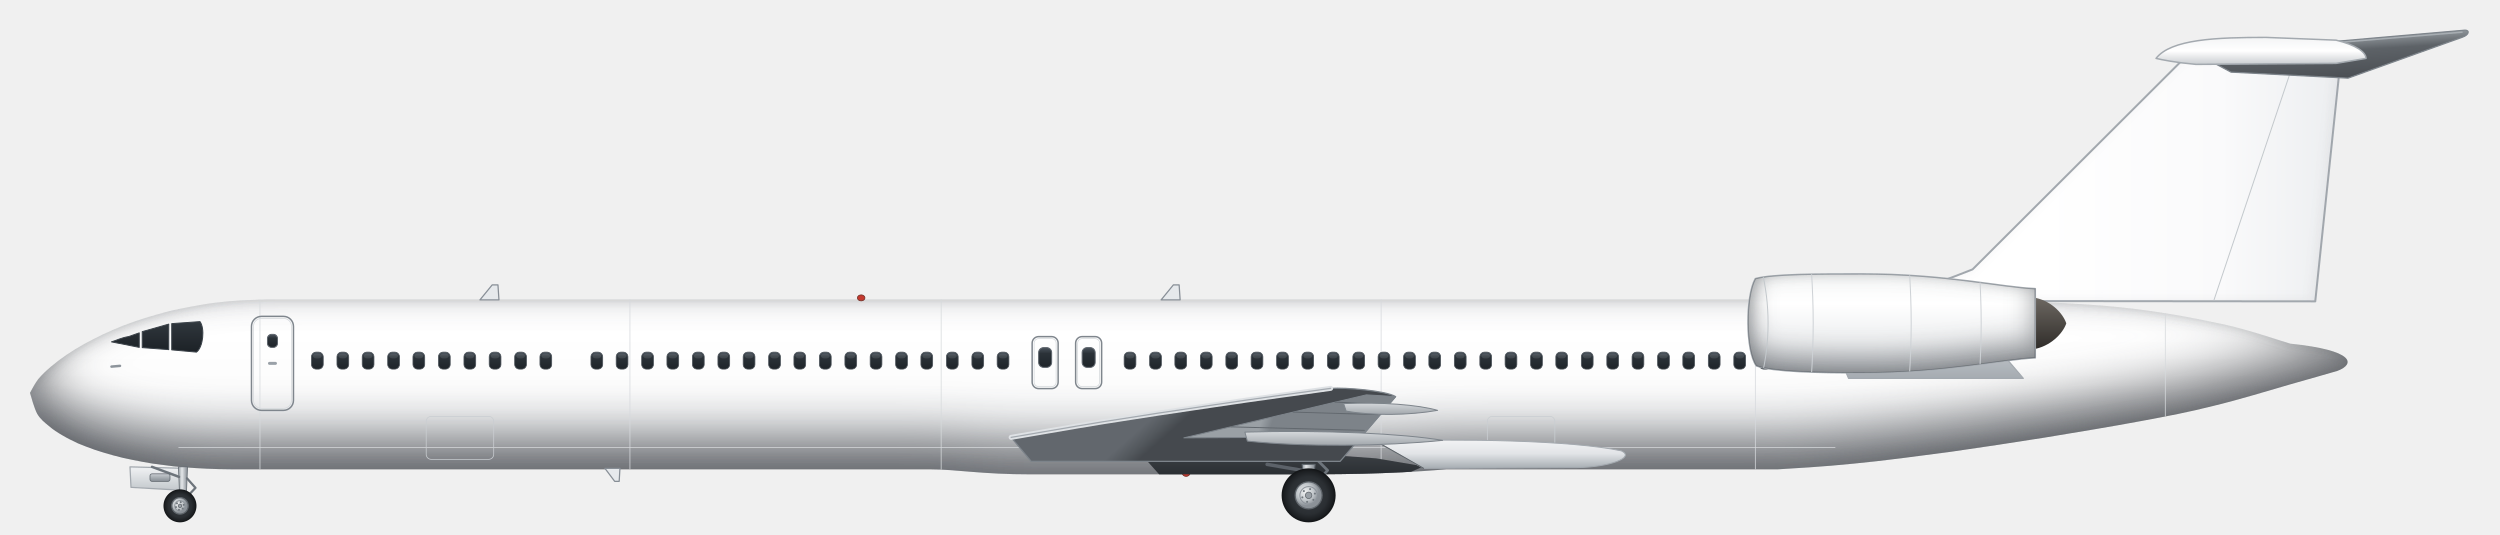
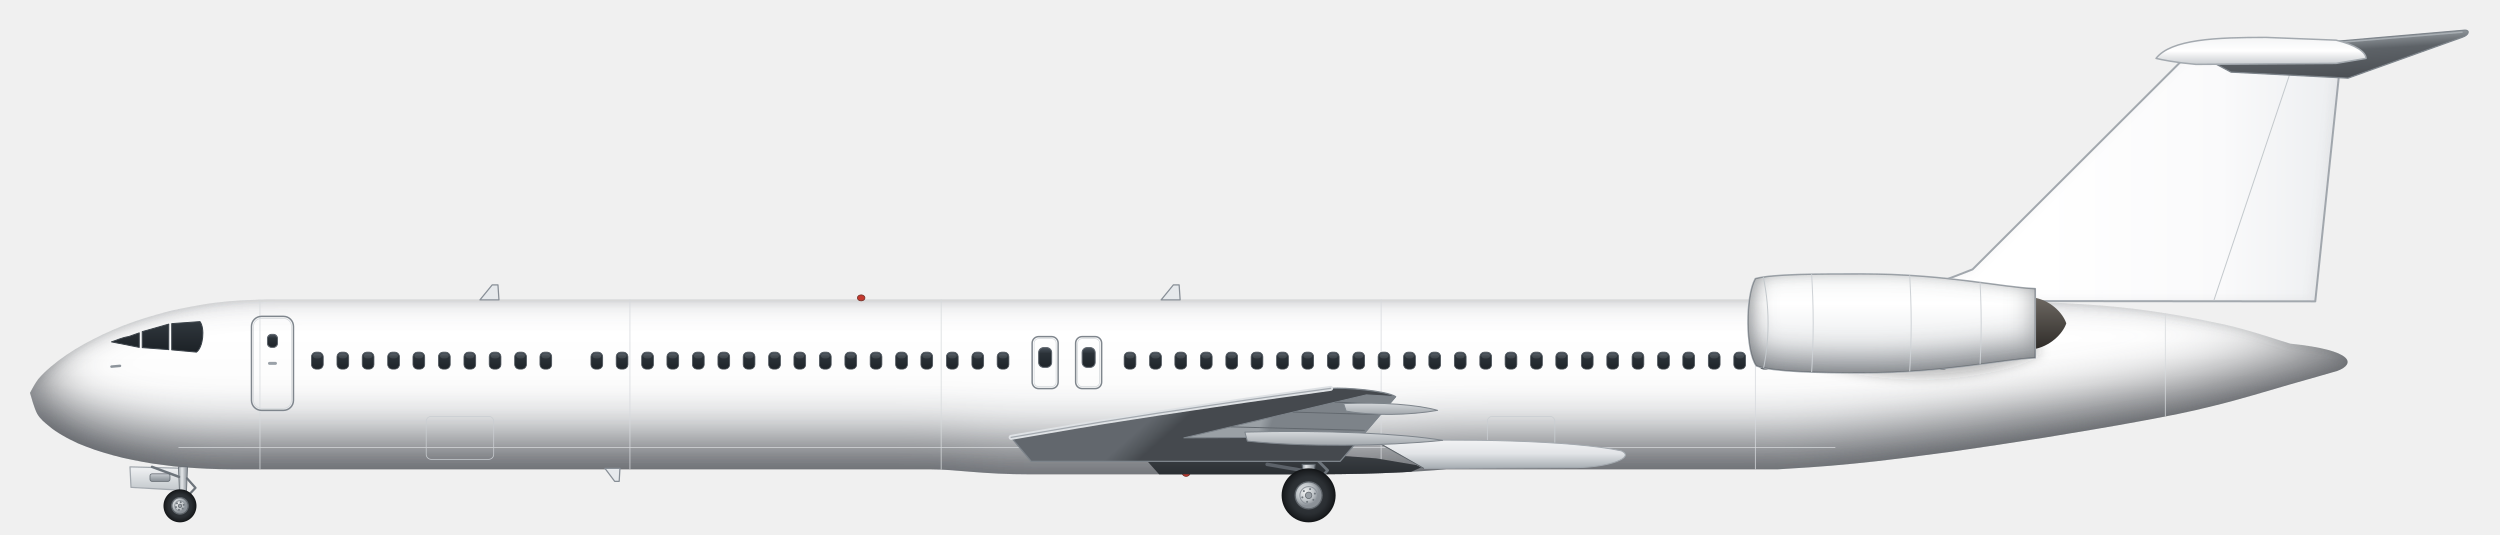
<svg xmlns="http://www.w3.org/2000/svg" viewBox="-12 -208.9 1000.1 213.9" width="1000" height="214" role="img" aria-label="McDonnell Douglas MD-90-30">
  <defs>
    <linearGradient id="MD9030-g0" gradientUnits="userSpaceOnUse" x1="804.5" y1="-180" x2="924.5" y2="-180">
      <stop offset="0" stop-color="#ffffff" />
      <stop offset="0.6" stop-color="#fafafb" />
      <stop offset="1" stop-color="#eceef0" />
    </linearGradient>
    <filter id="MD9030-f1" x="-8%" y="-20%" width="115.9%" height="140%" color-interpolation-filters="sRGB">
      <feFlood flood-color="#5b6168" flood-opacity="0.1" result="c" />
      <feComposite in="c" in2="SourceAlpha" operator="out" result="o" />
      <feOffset in="o" dx="-1" dy="0" result="s" />
      <feGaussianBlur in="s" stdDeviation="2.4" result="b" />
      <feComposite in="b" in2="SourceAlpha" operator="in" />
    </filter>
    <linearGradient id="MD9030-g2" gradientUnits="userSpaceOnUse" x1="0" y1="-89.2" x2="0" y2="-21.2">
      <stop offset="0" stop-color="#eceef0" />
      <stop offset="0.0" stop-color="#f8f8f9" />
      <stop offset="0.2" stop-color="#ffffff" />
      <stop offset="0.5" stop-color="#fcfcfc" />
      <stop offset="0.7" stop-color="#f1f2f3" />
      <stop offset="1" stop-color="#e4e6e8" />
    </linearGradient>
    <clipPath id="MD9030-c3">
      <path d="M0 -51.8C0.5 -52.7 1.9 -55.5 3.3 -57.3C4.7 -59.0 6.5 -60.7 8.4 -62.3C10.3 -63.9 12.4 -65.5 14.6 -67.0C16.8 -68.5 19.1 -69.9 21.6 -71.3C24.0 -72.6 26.5 -73.9 29.2 -75.2C31.8 -76.4 34.5 -77.6 37.3 -78.7C40.1 -79.8 43.0 -80.8 45.9 -81.7C48.9 -82.6 51.9 -83.5 55.0 -84.3C58.1 -85.1 61.3 -85.7 64.5 -86.3C67.7 -86.9 71.0 -87.5 74.4 -87.9C77.7 -88.3 81.1 -88.6 84.6 -88.8C88.1 -89.0 93.4 -89.1 95.2 -89.2L780.6 -89.2C789.7 -88.7 819.5 -87.8 835.5 -86.1C851.5 -84.5 865.3 -81.8 876.7 -79.4C888.2 -76.9 899.6 -72.8 904.2 -71.5C930.2 -68.8 930.2 -63.3 923.1 -60.6C919.9 -59.7 912.5 -57.5 904.2 -55.2C895.9 -52.8 883.5 -49.0 873.5 -46.6C863.6 -44.1 855.7 -42.6 844.4 -40.5C833.2 -38.4 818.6 -36.0 805.9 -33.9C793.2 -31.9 780.9 -30 768.2 -28.2C755.4 -26.5 741.2 -24.6 729.6 -23.5C718.1 -22.3 704.1 -21.5 699 -21.2L566.5 -21.2C542.5 -19.2 522.5 -19.2 502.5 -19.2L400.5 -19.2C380.5 -19.2 370.5 -21.2 360.5 -21.2L85 -21.2C83.4 -21.2 78.6 -21.2 75.5 -21.3C72.4 -21.4 69.4 -21.5 66.4 -21.7C63.4 -21.9 60.5 -22.1 57.6 -22.4C54.7 -22.8 51.9 -23.1 49.1 -23.5C46.4 -24 43.7 -24.4 41.0 -25.0C38.4 -25.5 35.8 -26.1 33.3 -26.8C30.8 -27.5 28.4 -28.2 26.0 -29.0C23.7 -29.8 21.4 -30.7 19.2 -31.6C17.1 -32.6 15.0 -33.6 13.0 -34.8C11.1 -35.9 9.2 -37.1 7.5 -38.6C5.8 -40.0 4.2 -41.2 2.9 -43.4C1.7 -45.6 0.4 -50.4 0 -51.8Z" />
    </clipPath>
    <filter id="MD9030-f4" x="-6%" y="-100%" width="112.0%" height="300%" color-interpolation-filters="sRGB">
      <feFlood flood-color="#2f3338" flood-opacity="0.7" result="c" />
      <feComposite in="c" in2="SourceAlpha" operator="out" result="o" />
      <feOffset in="o" dx="0" dy="-11.8" result="s" />
      <feGaussianBlur in="s" stdDeviation="10.2" result="b" />
      <feComposite in="b" in2="SourceAlpha" operator="in" />
    </filter>
    <filter id="MD9030-f5" x="-8%" y="-30%" width="115.9%" height="160%" color-interpolation-filters="sRGB">
      <feFlood flood-color="#4c5258" flood-opacity="0.1" result="c" />
      <feComposite in="c" in2="SourceAlpha" operator="out" result="o" />
      <feOffset in="o" dx="0" dy="1" result="s" />
      <feGaussianBlur in="s" stdDeviation="1.4" result="b" />
      <feComposite in="b" in2="SourceAlpha" operator="in" />
    </filter>
    <filter id="MD9030-f6" x="-8%" y="-30%" width="115.9%" height="160%" color-interpolation-filters="sRGB">
      <feFlood flood-color="#3b4046" flood-opacity="0.2" result="c" />
      <feComposite in="c" in2="SourceAlpha" operator="out" result="o" />
      <feOffset in="o" dx="2.9" dy="-2" result="s" />
      <feGaussianBlur in="s" stdDeviation="3.6" result="b" />
      <feComposite in="b" in2="SourceAlpha" operator="in" />
    </filter>
    <linearGradient id="MD9030-g7" gradientUnits="userSpaceOnUse" x1="0" y1="-75.2" x2="0" y2="-70.0">
      <stop offset="0" stop-color="#4b545d" />
      <stop offset="0.3" stop-color="#2b3238" />
      <stop offset="1" stop-color="#1e2429" />
    </linearGradient>
    <linearGradient id="MD9030-g8" gradientUnits="userSpaceOnUse" x1="0" y1="-69.9" x2="0" y2="-62.0">
      <stop offset="0" stop-color="#4b545d" />
      <stop offset="0.3" stop-color="#2b3238" />
      <stop offset="1" stop-color="#1e2429" />
    </linearGradient>
    <linearGradient id="MD9030-g9" gradientUnits="userSpaceOnUse" x1="0" y1="-69.9" x2="0" y2="-62.0">
      <stop offset="0" stop-color="#4b545d" />
      <stop offset="0.3" stop-color="#2b3238" />
      <stop offset="1" stop-color="#1e2429" />
    </linearGradient>
    <linearGradient id="MD9030-g10" gradientUnits="userSpaceOnUse" x1="0" y1="-68.1" x2="0" y2="-61.3">
      <stop offset="0" stop-color="#4b545d" />
      <stop offset="0.3" stop-color="#2b3238" />
      <stop offset="1" stop-color="#1e2429" />
    </linearGradient>
    <linearGradient id="MD9030-g11" gradientUnits="userSpaceOnUse" x1="0" y1="-87.1" x2="0" y2="-67.4">
      <stop offset="0" stop-color="#59626b" />
      <stop offset="0.4" stop-color="#2e353b" />
      <stop offset="1" stop-color="#1b2025" />
    </linearGradient>
    <linearGradient id="MD9030-g12" gradientUnits="userSpaceOnUse" x1="0" y1="-32.8" x2="0" y2="-19.2">
      <stop offset="0" stop-color="#454a4f" />
      <stop offset="1" stop-color="#2b2f33" />
    </linearGradient>
    <linearGradient id="MD9030-g13" gradientUnits="userSpaceOnUse" x1="0" y1="-33.4" x2="0" y2="-21.6">
      <stop offset="0" stop-color="#f3f4f5" />
      <stop offset="0.5" stop-color="#e2e4e7" />
      <stop offset="1" stop-color="#a7adb2" />
    </linearGradient>
    <linearGradient id="MD9030-g14" gradientUnits="userSpaceOnUse" x1="508.9" y1="-20" x2="514.1" y2="-20">
      <stop offset="0" stop-color="#8e959c" />
      <stop offset="0.3" stop-color="#e4e7e9" />
      <stop offset="1" stop-color="#7d848b" />
    </linearGradient>
    <linearGradient id="MD9030-g15" gradientUnits="userSpaceOnUse" x1="508.9" y1="-20" x2="514.1" y2="-20">
      <stop offset="0" stop-color="#9aa1a8" />
      <stop offset="0.4" stop-color="#f6f7f8" />
      <stop offset="1" stop-color="#8b9198" />
    </linearGradient>
    <radialGradient id="MD9030-g16" gradientUnits="userSpaceOnUse" cx="511.5" cy="-10.8" r="10.8">
      <stop offset="0" stop-color="#3a3f44" />
      <stop offset="0.7" stop-color="#2a2e32" />
      <stop offset="0.9" stop-color="#1c1f22" />
      <stop offset="1" stop-color="#111315" />
    </radialGradient>
    <radialGradient id="MD9030-g17" gradientUnits="userSpaceOnUse" cx="510.2" cy="-12.1" r="5.4">
      <stop offset="0" stop-color="#f0f1f2" />
      <stop offset="0.6" stop-color="#c3c8cc" />
      <stop offset="1" stop-color="#8b9197" />
    </radialGradient>
    <linearGradient id="MD9030-g18" gradientUnits="userSpaceOnUse" x1="0" y1="-21.2" x2="0" y2="-12.8">
      <stop offset="0" stop-color="#eceef0" />
      <stop offset="1" stop-color="#c3c8cc" />
    </linearGradient>
    <linearGradient id="MD9030-g19" gradientUnits="userSpaceOnUse" x1="59.2" y1="-20" x2="63.2" y2="-20">
      <stop offset="0" stop-color="#8e959c" />
      <stop offset="0.4" stop-color="#e4e7e9" />
      <stop offset="1" stop-color="#7d848b" />
    </linearGradient>
    <linearGradient id="MD9030-g20" gradientUnits="userSpaceOnUse" x1="0" y1="-19.4" x2="0" y2="-16.4">
      <stop offset="0" stop-color="#c9cdd1" />
      <stop offset="1" stop-color="#868d94" />
    </linearGradient>
    <radialGradient id="MD9030-g21" gradientUnits="userSpaceOnUse" cx="60" cy="-6.6" r="6.6">
      <stop offset="0" stop-color="#3a3f44" />
      <stop offset="0.7" stop-color="#2a2e32" />
      <stop offset="0.9" stop-color="#1c1f22" />
      <stop offset="1" stop-color="#111315" />
    </radialGradient>
    <radialGradient id="MD9030-g22" gradientUnits="userSpaceOnUse" cx="59.2" cy="-7.3" r="3.3">
      <stop offset="0" stop-color="#f0f1f2" />
      <stop offset="0.6" stop-color="#c3c8cc" />
      <stop offset="1" stop-color="#8b9197" />
    </radialGradient>
    <linearGradient id="MD9030-g23" gradientUnits="userSpaceOnUse" x1="450.0" y1="-42.8" x2="456.0" y2="-36.0">
      <stop offset="0" stop-color="#62676d" />
      <stop offset="0.6" stop-color="#52575c" />
      <stop offset="1" stop-color="#45494e" />
    </linearGradient>
    <linearGradient id="MD9030-g24" gradientUnits="userSpaceOnUse" x1="492.9" y1="-41.2" x2="496.9" y2="-39.9">
      <stop offset="0" stop-color="#9aa0a5" />
      <stop offset="1" stop-color="#7d8389" />
    </linearGradient>
    <linearGradient id="MD9030-g25" gradientUnits="userSpaceOnUse" x1="0" y1="-36.7" x2="0" y2="-30.1">
      <stop offset="0" stop-color="#d9dcdf" />
      <stop offset="1" stop-color="#9ba1a6" />
    </linearGradient>
    <linearGradient id="MD9030-g26" gradientUnits="userSpaceOnUse" x1="0" y1="-48.1" x2="0" y2="-42.6">
      <stop offset="0" stop-color="#d9dcdf" />
      <stop offset="1" stop-color="#9ba1a6" />
    </linearGradient>
    <linearGradient id="MD9030-g27" gradientUnits="userSpaceOnUse" x1="927.3" y1="-193.6" x2="928.3" y2="-177.7">
      <stop offset="0" stop-color="#8b9196" />
      <stop offset="0.3" stop-color="#5d6267" />
      <stop offset="1" stop-color="#4b4f54" />
    </linearGradient>
    <linearGradient id="MD9030-g28" gradientUnits="userSpaceOnUse" x1="0" y1="-194.0" x2="0" y2="-183.2">
      <stop offset="0" stop-color="#f3f4f5" />
      <stop offset="0.5" stop-color="#ffffff" />
      <stop offset="1" stop-color="#c9cdd1" />
    </linearGradient>
-     <linearGradient id="MD9030-g29" gradientUnits="userSpaceOnUse" x1="0" y1="-79.6" x2="0" y2="-57.6">
-       <stop offset="0" stop-color="#d9dcdf" />
-       <stop offset="1" stop-color="#a5abb1" />
-     </linearGradient>
+     <filter id="MD9030-f29" x="-30%" y="-60%" width="160%" height="220%">
+       <feGaussianBlur stdDeviation="2.4" />
+     </filter>
    <linearGradient id="MD9030-g30" gradientUnits="userSpaceOnUse" x1="0" y1="-90.0" x2="0" y2="-69.2">
      <stop offset="0" stop-color="#6d6862" />
      <stop offset="1" stop-color="#2f2c29" />
    </linearGradient>
    <linearGradient id="MD9030-g31" gradientUnits="userSpaceOnUse" x1="0" y1="-99.4" x2="0" y2="-59.8">
      <stop offset="0" stop-color="#e4e6e8" />
      <stop offset="0.0" stop-color="#f7f8f8" />
      <stop offset="0.3" stop-color="#ffffff" />
      <stop offset="0.6" stop-color="#f1f2f3" />
      <stop offset="1" stop-color="#dcdfe2" />
    </linearGradient>
    <filter id="MD9030-f32" x="-30%" y="-60%" width="160%" height="220.0%" color-interpolation-filters="sRGB">
      <feFlood flood-color="#30353a" flood-opacity="0.5" result="c" />
      <feComposite in="c" in2="SourceAlpha" operator="out" result="o" />
      <feOffset in="o" dx="0" dy="-5.6" result="s" />
      <feGaussianBlur in="s" stdDeviation="5.6" result="b" />
      <feComposite in="b" in2="SourceAlpha" operator="in" />
    </filter>
    <filter id="MD9030-f33" x="-30%" y="-30%" width="160%" height="160%" color-interpolation-filters="sRGB">
      <feFlood flood-color="#41474d" flood-opacity="0.2" result="c" />
      <feComposite in="c" in2="SourceAlpha" operator="out" result="o" />
      <feOffset in="o" dx="2.2" dy="0" result="s" />
      <feGaussianBlur in="s" stdDeviation="2.2" result="b" />
      <feComposite in="b" in2="SourceAlpha" operator="in" />
    </filter>
    <clipPath id="MD9030-c34">
      <path d="M690.2 -97.5C696.9 -99.4 715.9 -99.4 732.7 -99.4C766.3 -99.4 788.7 -94.0 802.2 -93.5L802.2 -65.8C788.7 -65.2 766.3 -59.8 732.7 -59.8C715.9 -59.8 696.9 -60.2 690.6 -62.6C686.2 -68.7 686.2 -90.5 690.2 -97.5Z" />
    </clipPath>
  </defs>
  <path d="M707.1 -88.6C711.7 -88.9 726.3 -89.7 735.1 -90.8C743.8 -91.9 752.6 -93.4 759.6 -95.1C766.6 -96.8 774.1 -100.1 777.1 -101.2L861.5 -185.4C862.5 -186.6 863.5 -186.6 866.1 -186.6L924.5 -186.6L914.2 -88.4Z" fill="url(#MD9030-g0)" stroke="#a3a9af" stroke-width="0.8" stroke-linejoin="round" stroke-linecap="round" />
  <path d="M707.1 -88.6C711.7 -88.9 726.3 -89.7 735.1 -90.8C743.8 -91.9 752.6 -93.4 759.6 -95.1C766.6 -96.8 774.1 -100.1 777.1 -101.2L861.5 -185.4C862.5 -186.6 863.5 -186.6 866.1 -186.6L924.5 -186.6L914.2 -88.4Z" fill="#000" filter="url(#MD9030-f1)" />
  <path d="M905.9 -185L873.7 -89" fill="none" stroke="#c3c8cc" stroke-width="0.4" stroke-linejoin="round" stroke-linecap="round" />
  <path d="M866.5 -183.8L923.5 -183.8" fill="none" stroke="#d0d4d8" stroke-width="0.4" stroke-linejoin="round" stroke-linecap="round" />
  <path d="M0 -51.8C0.5 -52.7 1.9 -55.5 3.3 -57.3C4.7 -59.0 6.5 -60.7 8.4 -62.3C10.3 -63.9 12.4 -65.5 14.6 -67.0C16.8 -68.5 19.1 -69.9 21.6 -71.3C24.0 -72.6 26.5 -73.9 29.2 -75.2C31.8 -76.4 34.5 -77.6 37.3 -78.7C40.1 -79.8 43.0 -80.8 45.9 -81.7C48.9 -82.6 51.9 -83.5 55.0 -84.3C58.1 -85.1 61.3 -85.7 64.5 -86.3C67.7 -86.9 71.0 -87.5 74.4 -87.9C77.7 -88.3 81.1 -88.6 84.6 -88.8C88.1 -89.0 93.4 -89.1 95.2 -89.2L780.6 -89.2C789.7 -88.7 819.5 -87.8 835.5 -86.1C851.5 -84.5 865.3 -81.8 876.7 -79.4C888.2 -76.9 899.6 -72.8 904.2 -71.5C930.2 -68.8 930.2 -63.3 923.1 -60.6C919.9 -59.7 912.5 -57.5 904.2 -55.2C895.9 -52.8 883.5 -49.0 873.5 -46.6C863.6 -44.1 855.7 -42.6 844.4 -40.5C833.2 -38.4 818.6 -36.0 805.9 -33.9C793.2 -31.9 780.9 -30 768.2 -28.2C755.4 -26.5 741.2 -24.6 729.6 -23.5C718.1 -22.3 704.1 -21.5 699 -21.2L566.5 -21.2C542.5 -19.2 522.5 -19.2 502.5 -19.2L400.5 -19.2C380.5 -19.2 370.5 -21.2 360.5 -21.2L85 -21.2C83.4 -21.2 78.6 -21.2 75.5 -21.3C72.4 -21.4 69.4 -21.5 66.4 -21.7C63.4 -21.9 60.5 -22.1 57.6 -22.4C54.7 -22.8 51.9 -23.1 49.1 -23.5C46.4 -24 43.7 -24.4 41.0 -25.0C38.4 -25.5 35.8 -26.1 33.3 -26.8C30.8 -27.5 28.4 -28.2 26.0 -29.0C23.7 -29.8 21.4 -30.7 19.2 -31.6C17.1 -32.6 15.0 -33.6 13.0 -34.8C11.1 -35.9 9.2 -37.1 7.5 -38.6C5.8 -40.0 4.2 -41.2 2.9 -43.4C1.7 -45.6 0.4 -50.4 0 -51.8Z" fill="url(#MD9030-g2)" />
  <path d="M0 -51.8C0.5 -52.7 1.9 -55.5 3.3 -57.3C4.7 -59.0 6.5 -60.7 8.4 -62.3C10.3 -63.9 12.4 -65.5 14.6 -67.0C16.8 -68.5 19.1 -69.9 21.6 -71.3C24.0 -72.6 26.5 -73.9 29.2 -75.2C31.8 -76.4 34.5 -77.6 37.3 -78.7C40.1 -79.8 43.0 -80.8 45.9 -81.7C48.9 -82.6 51.9 -83.5 55.0 -84.3C58.1 -85.1 61.3 -85.7 64.5 -86.3C67.7 -86.9 71.0 -87.5 74.4 -87.9C77.7 -88.3 81.1 -88.6 84.6 -88.8C88.1 -89.0 93.4 -89.1 95.2 -89.2L780.6 -89.2C789.7 -88.7 819.5 -87.8 835.5 -86.1C851.5 -84.5 865.3 -81.8 876.7 -79.4C888.2 -76.9 899.6 -72.8 904.2 -71.5C930.2 -68.8 930.2 -63.3 923.1 -60.6C919.9 -59.7 912.5 -57.5 904.2 -55.2C895.9 -52.8 883.5 -49.0 873.5 -46.6C863.6 -44.1 855.7 -42.6 844.4 -40.5C833.2 -38.4 818.6 -36.0 805.9 -33.9C793.2 -31.9 780.9 -30 768.2 -28.2C755.4 -26.5 741.2 -24.6 729.6 -23.5C718.1 -22.3 704.1 -21.5 699 -21.2L566.5 -21.2C542.5 -19.2 522.5 -19.2 502.5 -19.2L400.5 -19.2C380.5 -19.2 370.5 -21.2 360.5 -21.2L85 -21.2C83.4 -21.2 78.6 -21.2 75.5 -21.3C72.4 -21.4 69.4 -21.5 66.4 -21.7C63.4 -21.9 60.5 -22.1 57.6 -22.4C54.7 -22.8 51.9 -23.1 49.1 -23.5C46.4 -24 43.7 -24.4 41.0 -25.0C38.4 -25.5 35.8 -26.1 33.3 -26.8C30.8 -27.5 28.4 -28.2 26.0 -29.0C23.7 -29.8 21.4 -30.7 19.2 -31.6C17.1 -32.6 15.0 -33.6 13.0 -34.8C11.1 -35.9 9.2 -37.1 7.5 -38.6C5.8 -40.0 4.2 -41.2 2.9 -43.4C1.7 -45.6 0.4 -50.4 0 -51.8Z" fill="#000" filter="url(#MD9030-f4)" />
  <path d="M0 -51.8C0.5 -52.7 1.9 -55.5 3.3 -57.3C4.7 -59.0 6.5 -60.7 8.4 -62.3C10.3 -63.9 12.4 -65.5 14.6 -67.0C16.8 -68.5 19.1 -69.9 21.6 -71.3C24.0 -72.6 26.5 -73.9 29.2 -75.2C31.8 -76.4 34.5 -77.6 37.3 -78.7C40.1 -79.8 43.0 -80.8 45.9 -81.7C48.9 -82.6 51.9 -83.5 55.0 -84.3C58.1 -85.1 61.3 -85.7 64.5 -86.3C67.7 -86.9 71.0 -87.5 74.4 -87.9C77.7 -88.3 81.1 -88.6 84.6 -88.8C88.1 -89.0 93.4 -89.1 95.2 -89.2L780.6 -89.2C789.7 -88.7 819.5 -87.8 835.5 -86.1C851.5 -84.5 865.3 -81.8 876.7 -79.4C888.2 -76.9 899.6 -72.8 904.2 -71.5C930.2 -68.8 930.2 -63.3 923.1 -60.6C919.9 -59.7 912.5 -57.5 904.2 -55.2C895.9 -52.8 883.5 -49.0 873.5 -46.6C863.6 -44.1 855.7 -42.6 844.4 -40.5C833.2 -38.4 818.6 -36.0 805.9 -33.9C793.2 -31.9 780.9 -30 768.2 -28.2C755.4 -26.5 741.2 -24.6 729.6 -23.5C718.1 -22.3 704.1 -21.5 699 -21.2L566.5 -21.2C542.5 -19.2 522.5 -19.2 502.5 -19.2L400.5 -19.2C380.5 -19.2 370.5 -21.2 360.5 -21.2L85 -21.2C83.4 -21.2 78.6 -21.2 75.5 -21.3C72.4 -21.4 69.4 -21.5 66.4 -21.7C63.4 -21.9 60.5 -22.1 57.6 -22.4C54.7 -22.8 51.9 -23.1 49.1 -23.5C46.4 -24 43.7 -24.4 41.0 -25.0C38.4 -25.5 35.8 -26.1 33.3 -26.8C30.8 -27.5 28.4 -28.2 26.0 -29.0C23.7 -29.8 21.4 -30.7 19.2 -31.6C17.1 -32.6 15.0 -33.6 13.0 -34.8C11.1 -35.9 9.2 -37.1 7.5 -38.6C5.8 -40.0 4.2 -41.2 2.9 -43.4C1.7 -45.6 0.4 -50.4 0 -51.8Z" fill="#000" filter="url(#MD9030-f5)" />
  <path d="M0 -51.8C0.5 -52.7 1.9 -55.5 3.3 -57.3C4.7 -59.0 6.5 -60.7 8.4 -62.3C10.3 -63.9 12.4 -65.5 14.6 -67.0C16.8 -68.5 19.1 -69.9 21.6 -71.3C24.0 -72.6 26.5 -73.9 29.2 -75.2C31.8 -76.4 34.5 -77.6 37.3 -78.7C40.1 -79.8 43.0 -80.8 45.9 -81.7C48.9 -82.6 51.9 -83.5 55.0 -84.3C58.1 -85.1 61.3 -85.7 64.5 -86.3C67.7 -86.9 71.0 -87.5 74.4 -87.9C77.7 -88.3 81.1 -88.6 84.6 -88.8C88.1 -89.0 93.4 -89.1 95.2 -89.2L780.6 -89.2C789.7 -88.7 819.5 -87.8 835.5 -86.1C851.5 -84.5 865.3 -81.8 876.7 -79.4C888.2 -76.9 899.6 -72.8 904.2 -71.5C930.2 -68.8 930.2 -63.3 923.1 -60.6C919.9 -59.7 912.5 -57.5 904.2 -55.2C895.9 -52.8 883.5 -49.0 873.5 -46.6C863.6 -44.1 855.7 -42.6 844.4 -40.5C833.2 -38.4 818.6 -36.0 805.9 -33.9C793.2 -31.9 780.9 -30 768.2 -28.2C755.4 -26.5 741.2 -24.6 729.6 -23.5C718.1 -22.3 704.1 -21.5 699 -21.2L566.5 -21.2C542.5 -19.2 522.5 -19.2 502.5 -19.2L400.5 -19.2C380.5 -19.2 370.5 -21.2 360.5 -21.2L85 -21.2C83.4 -21.2 78.6 -21.2 75.5 -21.3C72.4 -21.4 69.4 -21.5 66.4 -21.7C63.4 -21.9 60.5 -22.1 57.6 -22.4C54.7 -22.8 51.9 -23.1 49.1 -23.5C46.4 -24 43.7 -24.4 41.0 -25.0C38.4 -25.5 35.8 -26.1 33.3 -26.8C30.8 -27.5 28.4 -28.2 26.0 -29.0C23.7 -29.8 21.4 -30.7 19.2 -31.6C17.1 -32.6 15.0 -33.6 13.0 -34.8C11.1 -35.9 9.2 -37.1 7.5 -38.6C5.8 -40.0 4.2 -41.2 2.9 -43.4C1.7 -45.6 0.4 -50.4 0 -51.8Z" fill="#000" filter="url(#MD9030-f6)" />
  <g clip-path="url(#MD9030-c3)" fill="none" stroke="#d6d9dc" stroke-width="0.3" stroke-linejoin="round" stroke-linecap="round">
    <path d="M92 -95.2L92 -1.2" />
    <path d="M240 -95.2L240 -1.2" />
    <path d="M364.5 -95.2L364.5 -1.2" />
    <path d="M540.5 -95.2L540.5 -1.2" />
    <path d="M690.2 -95.2L690.2 -1.2" />
    <path d="M854.2 -95.2L854.2 -1.2" />
    <path d="M59.5 -30.0L722.1 -30.0" />
  </g>
  <g clip-path="url(#MD9030-c3)">
    <rect x="88.6" y="-82.4" width="16.8" height="37.6" rx="4" fill="none" stroke="#7f868d" stroke-width="0.6" stroke-linejoin="round" stroke-linecap="round" />
    <rect x="89.4" y="-81.6" width="15.2" height="36" rx="3.2" fill="none" stroke="#d5d9dc" stroke-width="0.3" stroke-linejoin="round" stroke-linecap="round" />
    <rect x="95" y="-75.2" width="4" height="5.2" rx="1.6" fill="url(#MD9030-g7)" stroke="#5c636b" stroke-width="0.4" stroke-linejoin="round" stroke-linecap="round" />
    <rect x="95.2" y="-64.2" width="3.6" height="1.2" rx="0.6" fill="#9aa1a8" />
  </g>
  <g clip-path="url(#MD9030-c3)">
    <rect x="400.9" y="-74.3" width="10.4" height="20.8" rx="2.6" fill="none" stroke="#7f868d" stroke-width="0.6" stroke-linejoin="round" stroke-linecap="round" />
    <rect x="401.7" y="-73.5" width="8.8" height="19.2" rx="1.8" fill="none" stroke="#d5d9dc" stroke-width="0.3" stroke-linejoin="round" stroke-linecap="round" />
    <rect x="403.5" y="-69.9" width="5.2" height="7.9" rx="2.0" fill="url(#MD9030-g8)" stroke="#5c636b" stroke-width="0.4" stroke-linejoin="round" stroke-linecap="round" />
  </g>
  <g clip-path="url(#MD9030-c3)">
    <rect x="418.3" y="-74.3" width="10.4" height="20.8" rx="2.6" fill="none" stroke="#7f868d" stroke-width="0.6" stroke-linejoin="round" stroke-linecap="round" />
    <rect x="419.1" y="-73.5" width="8.8" height="19.2" rx="1.8" fill="none" stroke="#d5d9dc" stroke-width="0.3" stroke-linejoin="round" stroke-linecap="round" />
    <rect x="420.9" y="-69.9" width="5.2" height="7.9" rx="2.0" fill="url(#MD9030-g9)" stroke="#5c636b" stroke-width="0.4" stroke-linejoin="round" stroke-linecap="round" />
  </g>
  <g clip-path="url(#MD9030-c3)">
    <rect x="158.5" y="-42.4" width="27" height="17.2" rx="2" fill="none" stroke="#c9cdd1" stroke-width="0.3" stroke-linejoin="round" stroke-linecap="round" />
  </g>
  <g clip-path="url(#MD9030-c3)">
    <rect x="583.0" y="-42.4" width="27" height="17.2" rx="2" fill="none" stroke="#c9cdd1" stroke-width="0.3" stroke-linejoin="round" stroke-linecap="round" />
  </g>
  <g clip-path="url(#MD9030-c3)">
    <g fill="url(#MD9030-g10)" stroke="#4a5158" stroke-width="0.3" stroke-linejoin="round" stroke-linecap="round">
      <rect x="112.6" y="-68.1" width="4.7" height="6.8" rx="1.9" />
      <rect x="122.8" y="-68.1" width="4.7" height="6.8" rx="1.9" />
      <rect x="132.9" y="-68.1" width="4.7" height="6.8" rx="1.9" />
      <rect x="143.1" y="-68.1" width="4.7" height="6.8" rx="1.9" />
      <rect x="153.2" y="-68.1" width="4.7" height="6.8" rx="1.9" />
      <rect x="163.4" y="-68.1" width="4.7" height="6.8" rx="1.9" />
      <rect x="173.6" y="-68.1" width="4.7" height="6.8" rx="1.9" />
      <rect x="183.7" y="-68.1" width="4.7" height="6.8" rx="1.9" />
      <rect x="193.9" y="-68.1" width="4.7" height="6.8" rx="1.9" />
      <rect x="204.0" y="-68.1" width="4.7" height="6.8" rx="1.9" />
      <rect x="224.4" y="-68.1" width="4.7" height="6.8" rx="1.9" />
      <rect x="234.5" y="-68.1" width="4.7" height="6.8" rx="1.9" />
      <rect x="244.7" y="-68.1" width="4.7" height="6.8" rx="1.9" />
      <rect x="254.8" y="-68.1" width="4.7" height="6.8" rx="1.9" />
      <rect x="265.0" y="-68.1" width="4.7" height="6.8" rx="1.9" />
      <rect x="275.2" y="-68.1" width="4.7" height="6.8" rx="1.9" />
      <rect x="285.3" y="-68.1" width="4.7" height="6.8" rx="1.9" />
      <rect x="295.5" y="-68.1" width="4.7" height="6.8" rx="1.9" />
      <rect x="305.6" y="-68.1" width="4.7" height="6.8" rx="1.9" />
      <rect x="315.8" y="-68.1" width="4.7" height="6.8" rx="1.9" />
      <rect x="326.0" y="-68.1" width="4.7" height="6.8" rx="1.9" />
      <rect x="336.1" y="-68.1" width="4.7" height="6.8" rx="1.9" />
      <rect x="346.3" y="-68.1" width="4.7" height="6.8" rx="1.9" />
      <rect x="356.4" y="-68.1" width="4.7" height="6.8" rx="1.9" />
      <rect x="366.6" y="-68.1" width="4.7" height="6.8" rx="1.9" />
      <rect x="376.8" y="-68.1" width="4.7" height="6.8" rx="1.9" />
      <rect x="386.9" y="-68.1" width="4.7" height="6.8" rx="1.9" />
      <rect x="437.7" y="-68.1" width="4.7" height="6.8" rx="1.9" />
      <rect x="447.9" y="-68.1" width="4.7" height="6.8" rx="1.9" />
      <rect x="458.0" y="-68.1" width="4.7" height="6.8" rx="1.9" />
      <rect x="468.2" y="-68.1" width="4.7" height="6.8" rx="1.9" />
      <rect x="478.4" y="-68.1" width="4.7" height="6.8" rx="1.9" />
      <rect x="488.5" y="-68.1" width="4.7" height="6.8" rx="1.9" />
      <rect x="498.7" y="-68.1" width="4.7" height="6.8" rx="1.9" />
      <rect x="508.8" y="-68.1" width="4.7" height="6.8" rx="1.9" />
      <rect x="519.0" y="-68.1" width="4.7" height="6.8" rx="1.9" />
      <rect x="529.2" y="-68.1" width="4.7" height="6.8" rx="1.9" />
      <rect x="539.3" y="-68.1" width="4.7" height="6.8" rx="1.9" />
      <rect x="549.5" y="-68.1" width="4.7" height="6.8" rx="1.9" />
      <rect x="559.6" y="-68.1" width="4.7" height="6.8" rx="1.9" />
      <rect x="569.8" y="-68.1" width="4.7" height="6.8" rx="1.9" />
      <rect x="580.0" y="-68.1" width="4.7" height="6.8" rx="1.9" />
      <rect x="590.1" y="-68.1" width="4.7" height="6.8" rx="1.9" />
      <rect x="600.3" y="-68.1" width="4.7" height="6.8" rx="1.9" />
      <rect x="610.4" y="-68.1" width="4.7" height="6.8" rx="1.9" />
      <rect x="620.6" y="-68.1" width="4.7" height="6.8" rx="1.9" />
      <rect x="630.8" y="-68.1" width="4.7" height="6.8" rx="1.9" />
      <rect x="640.9" y="-68.1" width="4.7" height="6.8" rx="1.9" />
      <rect x="651.1" y="-68.1" width="4.7" height="6.8" rx="1.9" />
      <rect x="661.2" y="-68.1" width="4.7" height="6.8" rx="1.9" />
      <rect x="671.4" y="-68.1" width="4.7" height="6.8" rx="1.9" />
      <rect x="681.6" y="-68.1" width="4.7" height="6.8" rx="1.9" />
      <rect x="691.7" y="-68.1" width="4.7" height="6.8" rx="1.9" />
      <rect x="701.9" y="-68.1" width="4.7" height="6.8" rx="1.9" />
      <rect x="712.0" y="-68.1" width="4.7" height="6.8" rx="1.9" />
      <rect x="722.2" y="-68.1" width="4.7" height="6.8" rx="1.9" />
      <rect x="732.4" y="-68.1" width="4.7" height="6.8" rx="1.9" />
      <rect x="742.5" y="-68.1" width="4.7" height="6.8" rx="1.9" />
      <rect x="752.7" y="-68.1" width="4.7" height="6.8" rx="1.9" />
      <rect x="762.8" y="-68.1" width="4.7" height="6.8" rx="1.9" />
    </g>
    <g fill="#ffffff" opacity="0.1">
      <rect x="113.2" y="-67.5" width="3.5" height="1.9" rx="1.3" />
      <rect x="123.4" y="-67.5" width="3.5" height="1.9" rx="1.3" />
      <rect x="133.5" y="-67.5" width="3.5" height="1.9" rx="1.3" />
      <rect x="143.7" y="-67.5" width="3.5" height="1.9" rx="1.3" />
      <rect x="153.8" y="-67.5" width="3.5" height="1.9" rx="1.3" />
      <rect x="164.0" y="-67.5" width="3.5" height="1.9" rx="1.3" />
      <rect x="174.2" y="-67.5" width="3.5" height="1.9" rx="1.3" />
      <rect x="184.3" y="-67.5" width="3.5" height="1.9" rx="1.3" />
      <rect x="194.5" y="-67.5" width="3.5" height="1.9" rx="1.3" />
      <rect x="204.6" y="-67.5" width="3.5" height="1.9" rx="1.3" />
      <rect x="225.0" y="-67.5" width="3.5" height="1.9" rx="1.3" />
      <rect x="235.1" y="-67.5" width="3.5" height="1.9" rx="1.3" />
      <rect x="245.3" y="-67.5" width="3.5" height="1.9" rx="1.3" />
      <rect x="255.4" y="-67.5" width="3.5" height="1.9" rx="1.3" />
      <rect x="265.6" y="-67.5" width="3.5" height="1.9" rx="1.3" />
      <rect x="275.8" y="-67.5" width="3.5" height="1.9" rx="1.3" />
      <rect x="285.9" y="-67.5" width="3.5" height="1.9" rx="1.3" />
      <rect x="296.1" y="-67.5" width="3.5" height="1.9" rx="1.3" />
      <rect x="306.2" y="-67.5" width="3.5" height="1.9" rx="1.3" />
      <rect x="316.4" y="-67.5" width="3.5" height="1.9" rx="1.3" />
      <rect x="326.6" y="-67.5" width="3.5" height="1.9" rx="1.3" />
      <rect x="336.7" y="-67.5" width="3.5" height="1.9" rx="1.3" />
      <rect x="346.9" y="-67.5" width="3.5" height="1.9" rx="1.3" />
      <rect x="357.0" y="-67.5" width="3.5" height="1.9" rx="1.3" />
      <rect x="367.2" y="-67.5" width="3.5" height="1.9" rx="1.3" />
      <rect x="377.4" y="-67.5" width="3.5" height="1.9" rx="1.3" />
      <rect x="387.5" y="-67.5" width="3.5" height="1.9" rx="1.3" />
      <rect x="438.3" y="-67.5" width="3.5" height="1.9" rx="1.3" />
      <rect x="448.5" y="-67.5" width="3.5" height="1.9" rx="1.3" />
      <rect x="458.6" y="-67.5" width="3.5" height="1.9" rx="1.3" />
      <rect x="468.8" y="-67.5" width="3.5" height="1.9" rx="1.3" />
      <rect x="479.0" y="-67.5" width="3.5" height="1.9" rx="1.3" />
      <rect x="489.1" y="-67.5" width="3.5" height="1.9" rx="1.3" />
      <rect x="499.3" y="-67.5" width="3.5" height="1.9" rx="1.3" />
      <rect x="509.4" y="-67.5" width="3.5" height="1.9" rx="1.3" />
      <rect x="519.6" y="-67.5" width="3.5" height="1.9" rx="1.3" />
      <rect x="529.8" y="-67.5" width="3.5" height="1.9" rx="1.3" />
      <rect x="539.9" y="-67.5" width="3.5" height="1.9" rx="1.3" />
      <rect x="550.1" y="-67.5" width="3.5" height="1.9" rx="1.3" />
      <rect x="560.2" y="-67.5" width="3.5" height="1.9" rx="1.3" />
      <rect x="570.4" y="-67.5" width="3.5" height="1.9" rx="1.3" />
      <rect x="580.6" y="-67.5" width="3.5" height="1.9" rx="1.3" />
      <rect x="590.7" y="-67.5" width="3.5" height="1.9" rx="1.3" />
      <rect x="600.9" y="-67.5" width="3.5" height="1.9" rx="1.3" />
      <rect x="611.0" y="-67.5" width="3.5" height="1.9" rx="1.3" />
      <rect x="621.2" y="-67.5" width="3.5" height="1.9" rx="1.3" />
      <rect x="631.4" y="-67.5" width="3.5" height="1.9" rx="1.3" />
      <rect x="641.5" y="-67.5" width="3.5" height="1.9" rx="1.3" />
      <rect x="651.7" y="-67.5" width="3.5" height="1.9" rx="1.3" />
      <rect x="661.8" y="-67.5" width="3.5" height="1.9" rx="1.3" />
      <rect x="672.0" y="-67.5" width="3.5" height="1.9" rx="1.3" />
      <rect x="682.2" y="-67.5" width="3.5" height="1.9" rx="1.3" />
      <rect x="692.3" y="-67.5" width="3.5" height="1.9" rx="1.3" />
      <rect x="702.5" y="-67.5" width="3.5" height="1.9" rx="1.3" />
      <rect x="712.6" y="-67.5" width="3.5" height="1.9" rx="1.3" />
      <rect x="722.8" y="-67.5" width="3.5" height="1.9" rx="1.3" />
      <rect x="733.0" y="-67.5" width="3.5" height="1.9" rx="1.3" />
      <rect x="743.1" y="-67.5" width="3.5" height="1.9" rx="1.3" />
      <rect x="753.3" y="-67.5" width="3.5" height="1.9" rx="1.3" />
      <rect x="763.4" y="-67.5" width="3.5" height="1.9" rx="1.3" />
    </g>
  </g>
  <g fill="url(#MD9030-g11)" stroke="#3a4148" stroke-width="0.4" stroke-linejoin="round" stroke-linecap="round">
    <path d="M32.6 -72.2C34.6 -72.8 36.7 -73.9 39.4 -74.3L43.7 -75.8L43.7 -70.0Z" />
    <path d="M44.9 -69.9L44.9 -76.3L55.5 -79.3L55.5 -69.1Z" />
    <path d="M56.7 -69.0L56.7 -79.5L68 -80.3C70.0 -77.6 69.3 -70.1 66.6 -68.1Z" />
  </g>
  <path d="M36.0 -62.6L32.6 -62.3" fill="none" stroke="#8d949b" stroke-width="1" stroke-linejoin="round" stroke-linecap="round" />
  <path d="M180 -89L187.6 -89L187.2 -95L184.9 -95Z" fill="#e6e9ec" stroke="#878e96" stroke-width="0.5" stroke-linejoin="round" stroke-linecap="round" />
  <path d="M452.5 -89L460.1 -89L459.7 -95L457.4 -95Z" fill="#e6e9ec" stroke="#878e96" stroke-width="0.5" stroke-linejoin="round" stroke-linecap="round" />
  <path d="M230 -21.6L236 -21.6L235.7 -16.4L233.9 -16.4Z" fill="#e6e9ec" stroke="#878e96" stroke-width="0.5" stroke-linejoin="round" stroke-linecap="round" />
  <ellipse cx="332.5" cy="-89.8" rx="1.5" ry="1.2" fill="#c4392f" stroke="#6b2a22" stroke-width="0.3" stroke-linejoin="round" stroke-linecap="round" />
  <ellipse cx="462.5" cy="-19.6" rx="1.5" ry="1.2" fill="#c4392f" stroke="#6b2a22" stroke-width="0.3" stroke-linejoin="round" stroke-linecap="round" />
  <g clip-path="url(#MD9030-c3)">
    <path d="M439.5 -32.8L538.5 -25.6L557.5 -22.4L545.5 -17.2L453.5 -17.2Z" fill="url(#MD9030-g12)" />
  </g>
  <path d="M538.5 -32.4C572.8 -33.6 616.9 -32.8 636.6 -28.6C642.4 -25.9 631.7 -22.1 618.9 -21.9L557.5 -21.6Z" fill="url(#MD9030-g13)" stroke="#a3a9af" stroke-width="0.4" stroke-linejoin="round" stroke-linecap="round" />
  <path d="M538.5 -32.4L557.5 -21.6" fill="none" stroke="#5c6166" stroke-width="0.4" stroke-linejoin="round" stroke-linecap="round" />
  <g>
    <path d="M508.9 -23.2L514.1 -23.2L513.7 -19.8L509.3 -19.8Z" fill="url(#MD9030-g14)" stroke="#5f666d" stroke-width="0.4" stroke-linejoin="round" stroke-linecap="round" />
    <path d="M510.1 -20.8L512.9 -20.8L512.8 -10.8L510.2 -10.8Z" fill="url(#MD9030-g15)" />
    <path d="M514.1 -25.8L519.1 -20.8L513.6 -14.8" fill="none" stroke="#6d747b" stroke-width="1.1" stroke-linejoin="round" stroke-linecap="round" />
    <path d="M508.9 -20.8L494.9 -23.2" fill="none" stroke="#5c6269" stroke-width="1.4" stroke-linejoin="round" stroke-linecap="round" />
    <circle cx="511.5" cy="-10.8" r="10.8" fill="url(#MD9030-g16)" />
    <circle cx="511.5" cy="-10.8" r="5.4" fill="url(#MD9030-g17)" stroke="#5f656b" stroke-width="0.5" stroke-linejoin="round" stroke-linecap="round" />
    <circle cx="511.5" cy="-10.8" r="3.5" fill="none" stroke="#8d939a" stroke-width="0.4" stroke-linejoin="round" stroke-linecap="round" />
    <circle cx="514.0" cy="-11.5" r="0.4" fill="#6f767c" />
    <circle cx="512.1" cy="-13.3" r="0.4" fill="#6f767c" />
    <circle cx="509.6" cy="-12.5" r="0.4" fill="#6f767c" />
    <circle cx="509.0" cy="-10.0" r="0.4" fill="#6f767c" />
    <circle cx="510.9" cy="-8.2" r="0.4" fill="#6f767c" />
    <circle cx="513.4" cy="-9.0" r="0.4" fill="#6f767c" />
    <circle cx="511.5" cy="-10.8" r="1.3" fill="#9aa0a6" stroke="#5f656b" stroke-width="0.3" stroke-linejoin="round" stroke-linecap="round" />
  </g>
  <g>
    <path d="M40 -22.2L62 -21.6L61.2 -12.8L40.4 -14Z" fill="url(#MD9030-g18)" stroke="#a3a9af" stroke-width="0.5" stroke-linejoin="round" stroke-linecap="round" />
    <path d="M59.4 -22.2L63 -22.2L62.6 -11.6L59.8 -11.6Z" fill="url(#MD9030-g19)" stroke="#5f666d" stroke-width="0.3" stroke-linejoin="round" stroke-linecap="round" />
    <path d="M59 -12.6L61 -12.6L60.8 -6.6L59.2 -6.6Z" fill="#e7e9eb" stroke="#7d848b" stroke-width="0.3" stroke-linejoin="round" stroke-linecap="round" />
    <path d="M62.8 -17.6L66.2 -13.8L62.4 -9.8" fill="none" stroke="#6d747b" stroke-width="0.9" stroke-linejoin="round" stroke-linecap="round" />
    <path d="M59.6 -18.2L48.8 -22.2" fill="none" stroke="#6d747b" stroke-width="1" stroke-linejoin="round" stroke-linecap="round" />
    <rect x="48" y="-19.4" width="8" height="3" rx="0.8" fill="url(#MD9030-g20)" stroke="#5f666d" stroke-width="0.3" stroke-linejoin="round" stroke-linecap="round" />
    <circle cx="60" cy="-6.6" r="6.6" fill="url(#MD9030-g21)" />
    <circle cx="60" cy="-6.6" r="3.3" fill="url(#MD9030-g22)" stroke="#5f656b" stroke-width="0.5" stroke-linejoin="round" stroke-linecap="round" />
    <circle cx="60" cy="-6.6" r="2.1" fill="none" stroke="#8d939a" stroke-width="0.4" stroke-linejoin="round" stroke-linecap="round" />
    <circle cx="61.5" cy="-7.0" r="0.4" fill="#6f767c" />
    <circle cx="60.3" cy="-8.1" r="0.4" fill="#6f767c" />
    <circle cx="58.8" cy="-7.6" r="0.4" fill="#6f767c" />
    <circle cx="58.4" cy="-6.1" r="0.4" fill="#6f767c" />
    <circle cx="59.6" cy="-5.0" r="0.4" fill="#6f767c" />
    <circle cx="61.1" cy="-5.5" r="0.4" fill="#6f767c" />
    <circle cx="60" cy="-6.6" r="0.7" fill="#9aa0a6" stroke="#5f656b" stroke-width="0.3" stroke-linejoin="round" stroke-linecap="round" />
  </g>
  <path d="M392.5 -34C398.7 -35.0 415.9 -38.1 429.6 -40.3C443.2 -42.5 459.2 -44.9 474.3 -47.1C489.4 -49.4 512.7 -52.5 520.3 -53.6C526.3 -54.0 542.3 -52.7 546.3 -50.3C545.1 -48.9 541.3 -44.4 538.8 -41.5C536.3 -38.6 533.9 -35.8 531.4 -32.9C529.0 -30.1 525.3 -25.8 524.1 -24.4L400.5 -24.4Z" fill="url(#MD9030-g23)" stroke="#7d848b" stroke-width="0.5" stroke-linejoin="round" stroke-linecap="round" />
  <path d="M461.6 -33.8C468.0 -35.3 488.0 -40.0 500.2 -42.9C512.4 -45.8 528.9 -49.7 534.6 -51.0L546.3 -50.3C545.1 -48.9 541.1 -44.2 538.8 -41.5C536.5 -38.8 533.6 -35.4 532.5 -34.2Z" fill="url(#MD9030-g24)" stroke="#7d848b" stroke-width="0.4" stroke-linejoin="round" stroke-linecap="round" />
  <path d="M480.4 -38.2L533.8 -36.8" fill="none" stroke="#62686e" stroke-width="0.4" stroke-linejoin="round" stroke-linecap="round" />
  <path d="M505.4 -44.1L539.1 -43.1" fill="none" stroke="#62686e" stroke-width="0.4" stroke-linejoin="round" stroke-linecap="round" />
  <path d="M522.1 -48.1L542.7 -47.2" fill="none" stroke="#62686e" stroke-width="0.4" stroke-linejoin="round" stroke-linecap="round" />
  <path d="M392.5 -34C398.7 -35.0 415.9 -38.1 429.6 -40.3C443.2 -42.5 459.2 -44.9 474.3 -47.1C489.4 -49.4 512.7 -52.5 520.3 -53.6" fill="none" stroke="#dfe2e5" stroke-width="2" stroke-linejoin="round" stroke-linecap="round" />
  <path d="M392.5 -34C398.7 -35.0 415.9 -38.1 429.6 -40.3C443.2 -42.5 459.2 -44.9 474.3 -47.1C489.4 -49.4 512.7 -52.5 520.3 -53.6" fill="none" stroke="#a3a9af" stroke-width="0.5" stroke-linejoin="round" stroke-linecap="round" />
  <path d="M486.0 -36.1C517.6 -37.0 549.3 -35.5 565.1 -32.8C541.4 -30.4 509.7 -30.1 487.0 -32.5Z" fill="url(#MD9030-g25)" stroke="#7d848b" stroke-width="0.4" stroke-linejoin="round" stroke-linecap="round" />
  <path d="M525.5 -47.5C540.6 -48.2 555.6 -47.0 563.1 -44.8C551.8 -42.8 536.8 -42.6 526.5 -44.5Z" fill="url(#MD9030-g26)" stroke="#7d848b" stroke-width="0.4" stroke-linejoin="round" stroke-linecap="round" />
  <path d="M866.5 -187.6L974.1 -196.9C976.1 -196.9 975.7 -195.0 973.1 -194.1L927.3 -177.7L880.5 -180.1Z" fill="url(#MD9030-g27)" stroke="#7d848b" stroke-width="0.5" stroke-linejoin="round" stroke-linecap="round" />
  <path d="M868.5 -187.4L972.9 -196.1" fill="none" stroke="#a7adb2" stroke-width="0.6" stroke-linejoin="round" stroke-linecap="round" />
  <path d="M850.5 -185.6C856.5 -193.3 874.5 -194.0 894.5 -194.0L922.5 -192.9C930.5 -191.0 934.5 -188.1 934.5 -185.6L922.5 -183.6L866.5 -183.2C858.5 -183.9 852.5 -185.1 850.5 -185.6Z" fill="url(#MD9030-g28)" stroke="#a3a9af" stroke-width="0.6" stroke-linejoin="round" stroke-linecap="round" />
-   <path d="M721.5 -71.7L785.4 -71.7L797.4 -57.6L727.5 -57.6Z" fill="url(#MD9030-g29)" stroke="#a3a9af" stroke-width="0.5" stroke-linejoin="round" stroke-linecap="round" />
+   <g clip-path="url(#MD9030-c3)">
+     <path d="M707 -67.0C735 -55.1 779.8 -55.1 804.4 -67.8L796.6 -79.6L712.6 -79.6Z" fill="#2c3035" fill-opacity="0.3" filter="url(#MD9030-f29)" />
+   </g>
  <path d="M801.2 -90.0C808.2 -89.0 813.2 -83.8 814.6 -79.6C813.2 -75.5 808.2 -70.3 801.2 -69.2Z" fill="url(#MD9030-g30)" />
  <path d="M690.2 -97.5C696.9 -99.4 715.9 -99.4 732.7 -99.4C766.3 -99.4 788.7 -94.0 802.2 -93.5L802.2 -65.8C788.7 -65.2 766.3 -59.8 732.7 -59.8C715.9 -59.8 696.9 -60.2 690.6 -62.6C686.2 -68.7 686.2 -90.5 690.2 -97.5Z" fill="url(#MD9030-g31)" stroke="#a3a9af" stroke-width="0.6" stroke-linejoin="round" stroke-linecap="round" />
  <path d="M690.2 -97.5C696.9 -99.4 715.9 -99.4 732.7 -99.4C766.3 -99.4 788.7 -94.0 802.2 -93.5L802.2 -65.8C788.7 -65.2 766.3 -59.8 732.7 -59.8C715.9 -59.8 696.9 -60.2 690.6 -62.6C686.2 -68.7 686.2 -90.5 690.2 -97.5Z" fill="#000" filter="url(#MD9030-f32)" />
  <path d="M690.2 -97.5C696.9 -99.4 715.9 -99.4 732.7 -99.4C766.3 -99.4 788.7 -94.0 802.2 -93.5L802.2 -65.8C788.7 -65.2 766.3 -59.8 732.7 -59.8C715.9 -59.8 696.9 -60.2 690.6 -62.6C686.2 -68.7 686.2 -90.5 690.2 -97.5Z" fill="#000" filter="url(#MD9030-f33)" />
  <g clip-path="url(#MD9030-c34)">
    <path d="M692.6 -101.4C696.2 -87.6 696.2 -71.7 692.6 -57.8" fill="none" stroke="#c3c8cc" stroke-width="0.4" stroke-linejoin="round" stroke-linecap="round" />
    <path d="M712.6 -101.4C713.6 -85.6 713.6 -73.7 712.6 -57.8" fill="none" stroke="#cdd1d5" stroke-width="0.4" stroke-linejoin="round" stroke-linecap="round" />
    <path d="M751.8 -101.4C752.8 -85.6 752.8 -73.7 751.8 -57.8" fill="none" stroke="#cdd1d5" stroke-width="0.4" stroke-linejoin="round" stroke-linecap="round" />
    <path d="M779.8 -101.4C780.8 -85.6 780.8 -73.7 779.8 -57.8" fill="none" stroke="#cdd1d5" stroke-width="0.4" stroke-linejoin="round" stroke-linecap="round" />
  </g>
</svg>
